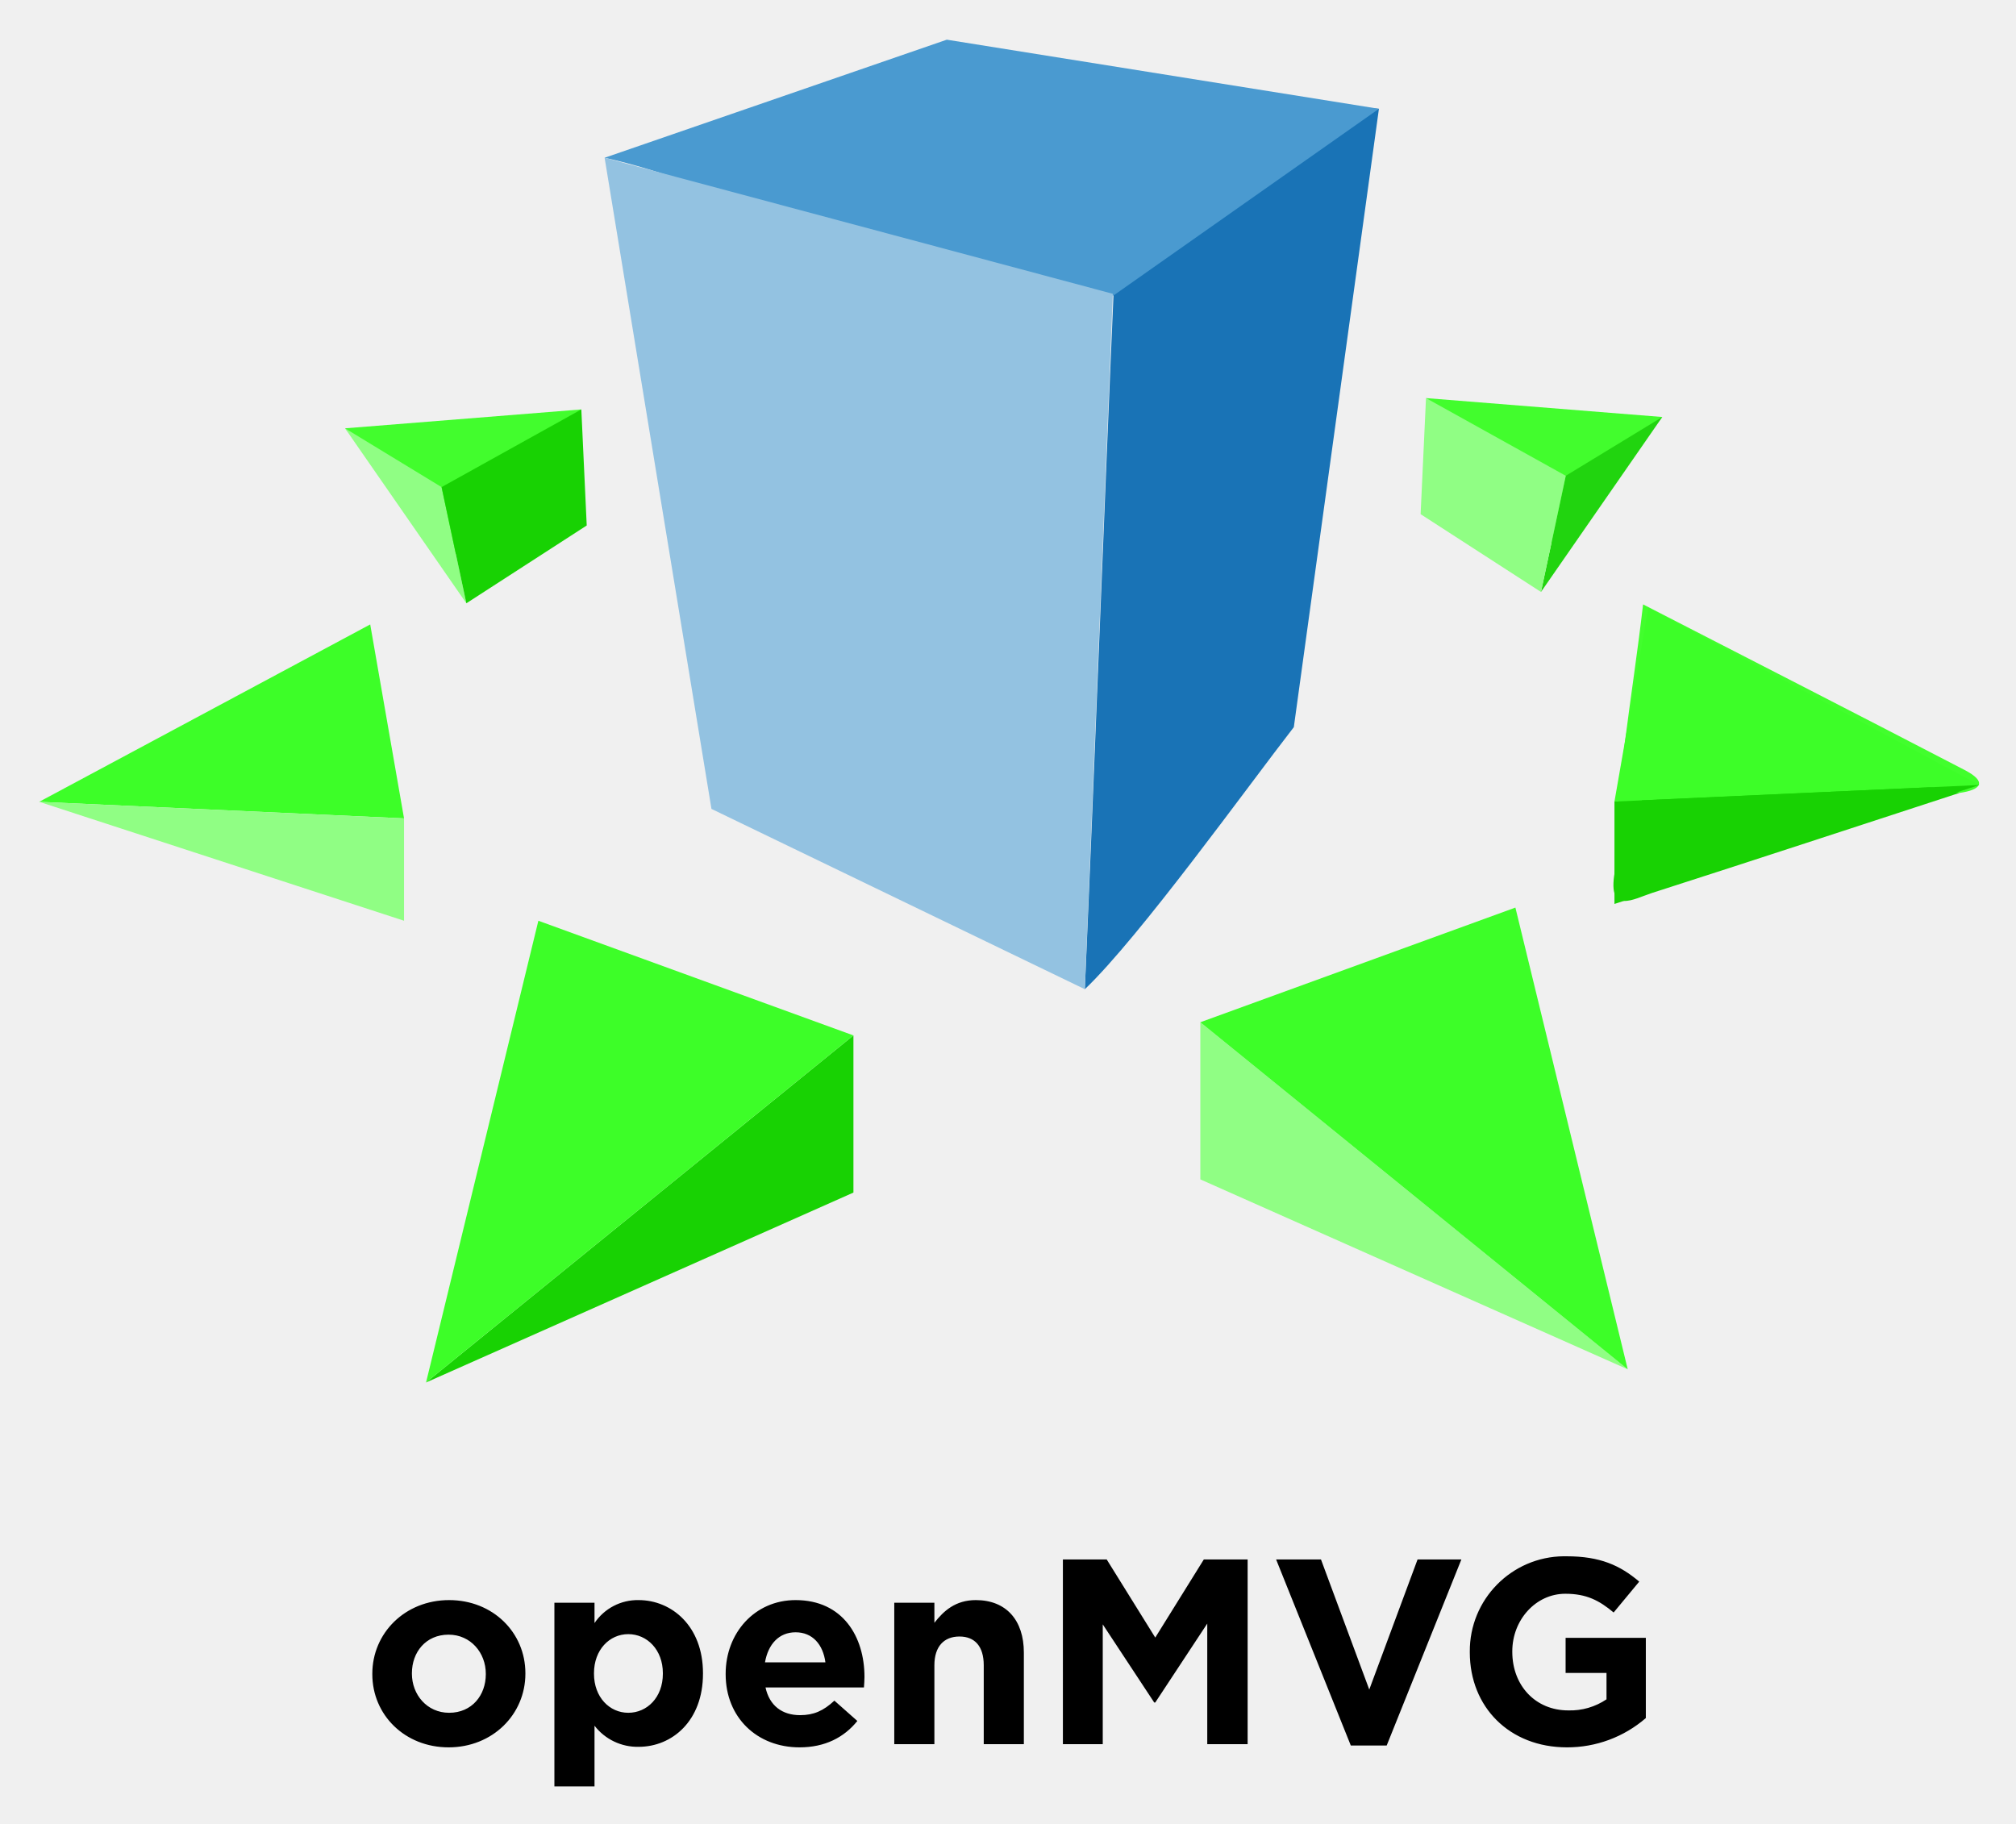
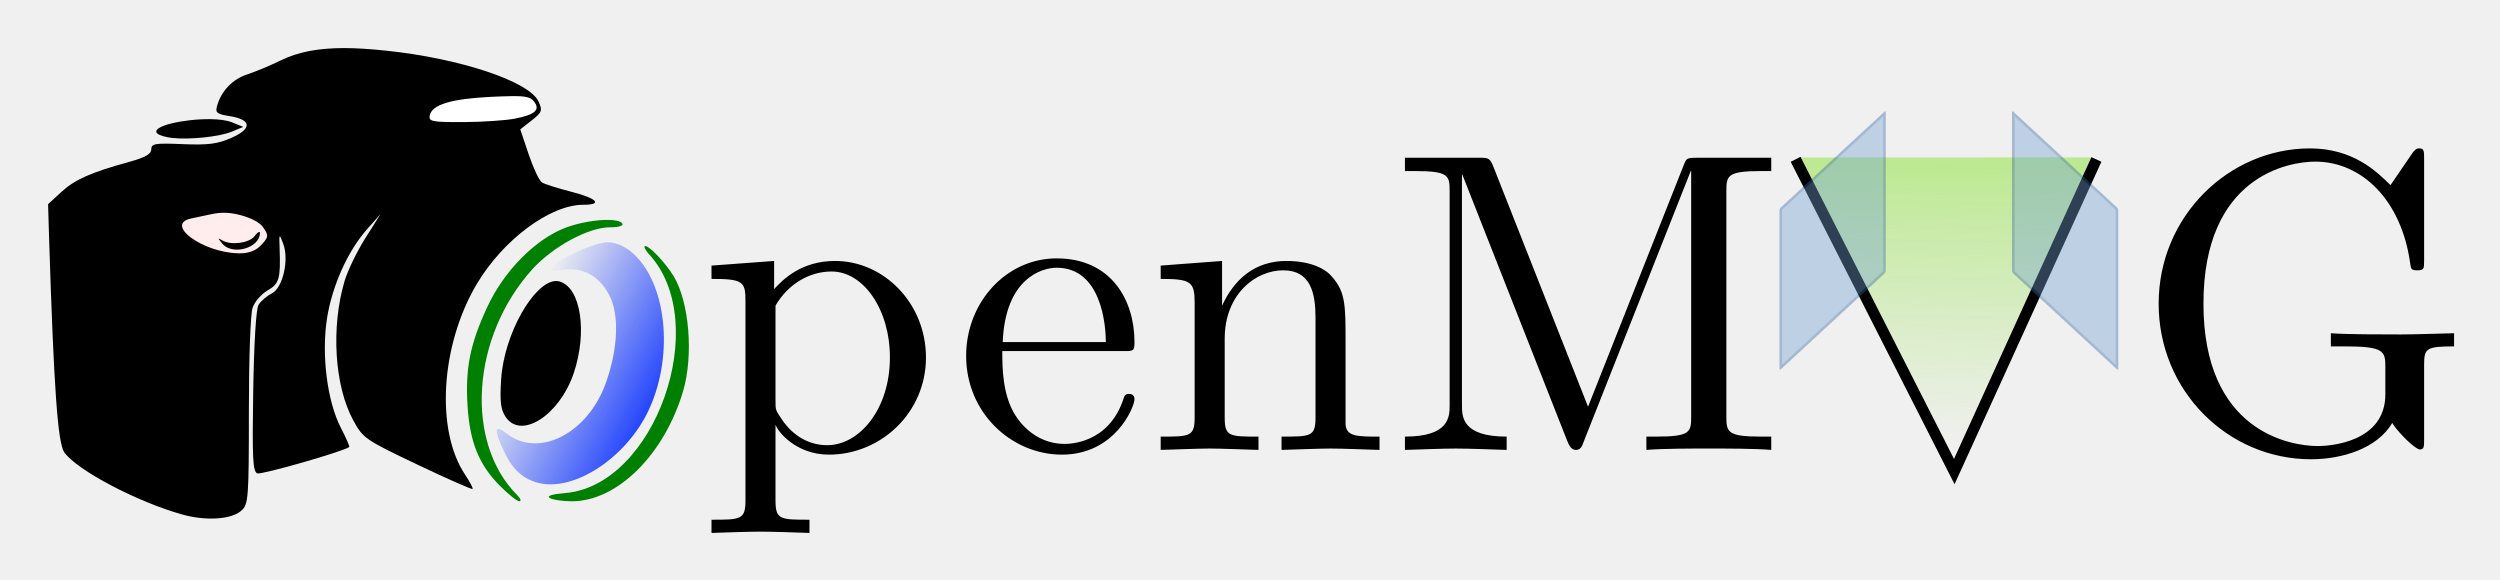
- <svg xmlns="http://www.w3.org/2000/svg" role="img" viewBox="-2.17 -2.17 502.84 454.84">
+ <svg xmlns="http://www.w3.org/2000/svg" xmlns:xlink="http://www.w3.org/1999/xlink" role="img" viewBox="-3.75 -3.75 455.00 105.50">
  <defs>
-     <style>.cls-4{fill:#18d203}.cls-5{fill:#3dfe28}.cls-6{fill:#90fe84}.cls-7{fill:#42fd2d}</style>
+     <linearGradient id="b">
+       <stop offset="0" stop-color="#0028ff" />
+       <stop offset="1" stop-color="#0028ff" stop-opacity="0" />
+     </linearGradient>
+     <linearGradient id="a">
+       <stop offset="0" stop-color="#8ae234" />
+       <stop offset="1" stop-color="#8ae234" stop-opacity="0" />
+     </linearGradient>
+     <linearGradient id="c" x1="387.5" x2="385.869" y1="402.5" y2="187.742" gradientTransform="matrix(.10951 0 0 -.24068 352.187 191.656)" gradientUnits="userSpaceOnUse" xlink:href="#a" />
+     <linearGradient id="d" x1="183.191" x2="154.005" y1="918.891" y2="903.487" gradientTransform="translate(-22.223 -775.797)" gradientUnits="userSpaceOnUse" xlink:href="#b" />
  </defs>
-   <path d="M90.696 415.446v-.13c0-10.138 8.163-18.367 19.156-18.367 10.927 0 19.023 8.097 19.023 18.235v.132c0 10.136-8.162 18.365-19.155 18.365-10.927 0-19.024-8.097-19.024-18.235zm28.306 0v-.13c0-5.202-3.753-9.744-9.282-9.744-5.727 0-9.15 4.412-9.15 9.612v.132c0 5.2 3.752 9.742 9.282 9.742 5.727 0 9.15-4.411 9.15-9.612zm17.108-17.838h10.007v5.069a12.956 12.956 0 0 1 10.992-5.728c8.229 0 16.062 6.452 16.062 18.235v.132c0 11.782-7.701 18.233-16.062 18.233a13.55 13.55 0 0 1-10.992-5.266v15.14H136.11zm27.055 17.708v-.132c0-5.859-3.95-9.742-8.623-9.742-4.673 0-8.557 3.883-8.557 9.742v.132c0 5.858 3.884 9.742 8.557 9.742 4.674 0 8.623-3.819 8.623-9.742zm15.662.13v-.13c0-10.073 7.175-18.367 17.443-18.367 11.784 0 17.181 9.15 17.181 19.156 0 .79-.065 1.712-.131 2.633h-24.553c.987 4.542 4.147 6.912 8.623 6.912 3.357 0 5.793-1.053 8.557-3.62l5.727 5.068c-3.291 4.08-8.031 6.583-14.416 6.583-10.598 0-18.431-7.439-18.431-18.235zm24.882-2.961c-.592-4.477-3.226-7.504-7.439-7.504-4.147 0-6.845 2.962-7.635 7.504zm17.175-14.877h10.006v5.003c2.304-2.962 5.266-5.662 10.335-5.662 7.57 0 11.98 5.003 11.98 13.1v22.842H243.2v-19.682c0-4.74-2.239-7.176-6.057-7.176s-6.253 2.436-6.253 7.176v19.682h-10.006zm42.058-10.795h10.928l12.111 19.484 12.113-19.484h10.927v46.078H298.95v-30.083l-12.968 19.682h-.262l-12.837-19.484v29.885h-9.94zm53.182 0h11.19l12.046 32.452 12.046-32.452h10.928l-18.629 46.407h-8.952zm48.311 23.171v-.132a23.65 23.65 0 0 1 23.465-23.834q.347-.003.694.005c8.294 0 13.297 2.238 18.101 6.319l-6.385 7.701c-3.554-2.962-6.714-4.674-12.045-4.674-7.373 0-13.232 6.518-13.232 14.35v.133c0 8.426 5.793 14.613 13.955 14.613a16.178 16.178 0 0 0 9.545-2.765v-6.583H388.33v-8.755h20.012v20.012a29.91 29.91 0 0 1-19.683 7.307c-14.35 0-24.224-10.071-24.224-23.697z" />
-   <path fill="#1973b6" d="M320.542 179.207c-11.458 14.748-38.493 52.382-52.126 65.367 2.26-51.389 5.036-125.162 7.297-176.55.887-26.377 12.829-17.026 32.03-27.825 10.823-6.086 19.873-16.778 34.024-15.231" />
-   <path fill="#42fe2d" d="M400.57 215.438c.183-21.82 4.34-43.189 7.086-66.852 27.46 14.123 53.873 27.626 80.195 41.305 5.734 2.98 4.142 4.966-1.316 5.728-18.385 2.379-36.634-1.223-54.975-1.373-12.716-.103-23.416.94-25.45 16.618a5.15 5.15 0 0 1-5.54 4.574z" />
-   <path fill="#17d102" d="M400.57 215.438c8.117-25.638 8.117-25.542 37.454-25.593 16.423-.03 32.502 2.478 48.509 5.775-25.53 8.331-51.042 16.727-76.615 24.934-4.501 1.444-11.178 5.573-9.348-5.116z" />
-   <path d="M210.697 256.101l-106.603 86.572 106.603-47.375v-39.197z" class="cls-4" />
-   <path d="M132.113 227.497l-28.019 115.176 106.603-86.572-78.584-28.604zM7.607 197.831l82.563-44.244 8.436 48.373-90.999-4.129z" class="cls-5" />
-   <path d="M98.606 227.497V201.96l-90.999-4.129 90.999 29.666z" class="cls-6" />
-   <path d="M83.893 104.667l58.935-4.712-31.288 36.117-27.647-31.405z" class="cls-7" />
-   <path d="M114.151 148.31l-30.258-43.643 24.075 14.662 6.183 28.981z" class="cls-6" />
-   <path d="M107.969 119.329l34.859-19.374 1.346 28.949-30.023 19.406-6.182-28.981z" class="cls-4" />
-   <path d="M297.223 252.815l106.603 86.573-106.603-47.376v-39.197z" class="cls-6" />
-   <path d="M375.807 224.212l28.019 115.176-106.603-86.573 78.584-28.603zm115.707-30.572l-82.563-44.244-8.436 48.373 90.999-4.129z" class="cls-5" />
-   <path d="M400.515 223.306v-25.537l90.999-4.129-90.999 29.666z" class="cls-4" />
-   <path d="M412.446 101.842l-58.935-4.712 31.287 36.117 27.648-31.405z" class="cls-7" />
-   <path fill="#21d40f" d="M382.188 145.486l30.258-43.644-24.076 14.662-6.182 28.982z" />
-   <path d="M388.37 116.505L353.511 97.13l-1.346 28.95 30.023 19.406 6.182-28.981z" class="cls-6" />
-   <path fill="#4a9ad0" d="M233.984 7.728l107.783 17.24-66.208 46.571c-7.143 0-8.544 3.69-33.575-2.13-27.696-6.437-65.56-26.212-93.35-32.227" />
-   <path fill="#93c2e1" d="M148.635 37.182l26.651 162.417 93.13 44.975 6.982-173.458-126.763-33.934z" />
+   <path fill="url(#c)" fill-rule="evenodd" d="M366.626 93.755l27.984 56.122 24.995-56.144z" opacity=".5" transform="translate(-42.735 -68.85)" />
+   <path d="M58.963 5c-4.897-.007-8.499.721-11.612 2.241-1.879.918-4.617 2.066-6.084 2.54a8.423 8.423 0 0 0-5.507 5.721c-.36 1.257-.06 1.507 2.263 1.879 4.02.643 4.178 2.261.362 3.949-2.548 1.127-4.242 1.345-8.88 1.153-5.056-.21-5.72-.1-5.72.939 0 .851-1.085 1.48-3.928 2.262-7.016 1.93-9.945 3.215-12.424 5.486L5 33.412l.17 5.678c.875 27.85 1.584 37.84 2.797 39.512 2.374 3.271 13.25 8.994 21.474 11.292 4.343 1.213 8.963.899 10.759-.726 1.26-1.14 1.345-2.195 1.345-18.08 0-9.66.286-17.715.683-18.849.381-1.09 1.61-2.498 2.732-3.138 2.122-1.21 2.38-2.143 2.177-7.727-.096-2.643-.066-2.66.64-.811 1.135 2.967-.045 8.094-2.091 9.115-.907.452-1.985 1.385-2.391 2.07-.445.751-.822 7.001-.96 15.754-.193 12.166-.08 14.582.747 14.9.763.292 15.885-4.048 16.735-4.804.103-.092-.588-1.663-1.537-3.5-2.476-4.798-3.548-13.256-2.519-19.874.922-5.927 3.798-12.322 7.3-16.265l2.434-2.733-2.775 4.398c-1.52 2.414-3.204 5.907-3.757 7.77-2.492 8.392-1.838 19.059 1.558 25.316 1.8 3.315 2.134 3.545 11.677 8.09 5.404 2.574 9.926 4.568 10.054 4.44.127-.127-.48-1.289-1.345-2.583-5.42-8.108-4.468-23.604 2.113-34.708 4.766-8.041 13.335-14.43 19.383-14.43 3.562 0 2.584-1.13-2.028-2.327-2.54-.659-5.004-1.431-5.486-1.73-.483-.297-1.567-2.59-2.412-5.101l-1.537-4.568 2.07-1.622c1.895-1.483 2.01-1.79 1.26-3.437C92.6 11.072 80.028 6.88 66.52 5.47c-2.834-.296-5.33-.467-7.557-.47z" />
+   <path fill="#fff" d="M89.147 13.752c2.859-.05 3.639.184 4.247.918 1.278 1.54.271 2.456-3.479 3.18-1.627.315-5.826.603-9.328.62-5.696.026-6.332-.11-6.127-1.175.384-1.992 3.789-3.044 11.058-3.415 1.482-.076 2.676-.111 3.629-.128z" />
+   <path d="M34.522 17.936c-4.768-.056-11.01 1.286-9.627 2.625.322.312 1.52.662 2.647.79 3.197.364 8.673-.213 10.929-1.152l2.049-.854-2.05-.833c-.924-.377-2.36-.558-3.948-.576zm9.307 16.266c.188 0 1.012.922 1.814 2.049.803 1.127 1.298 2.05 1.11 2.05-.188 0-.99-.923-1.793-2.05-.803-1.127-1.32-2.05-1.131-2.05z" />
+   <path fill="#ffecec" d="M38.279 35.055c2.028.264 4.628 1.142 5.678 2.327 1.275 1.683 1.24 2.047-.363 3.65-.91.91-2.223 1.36-3.928 1.324-6.624-.14-13.628-5.359-8.538-6.361 3.399-.67 4.767-1.25 7.15-.94z" />
+   <path fill="#007f00" d="M106.992 36.272c-2.148-.032-5.252.467-7.77 1.409-5.522 2.066-11.263 7.893-14.323 14.515C81.802 58.9 80.934 63.26 81.334 70c.396 6.674 2.08 10.853 5.934 14.708 1.526 1.526 3.098 2.775 3.5 2.775.403 0 .234-.493-.362-1.089-9.624-9.624-8.373-28.79 2.668-41.07 3.75-4.171 10.257-7.706 14.195-7.706 1.602 0 2.496-.272 2.242-.683-.27-.435-1.23-.642-2.519-.662z" />
+   <path fill="#030000" d="M43.38 38.47c-.169.042-.445.3-.768.727-.992 1.308-4.33 1.756-5.934.79-.81-.489-.797-.407 0 .576 1.832 2.259 6.873.849 6.873-1.921 0-.141-.069-.196-.17-.171z" />
+   <path fill="url(#d)" d="M149.578 109.198c-2.3 0-8.611 2.809-9.948 4.42-.636.766-.308.869 1.879.576 3.64-.489 6.6 1.17 8.41 4.717 1.797 3.523 1.544 9.67-.662 15.86-3.297 9.255-12.262 13.81-18.123 9.2-2.146-1.688-2.288-.777-.49 3.138 1.48 3.225 3.291 4.983 5.976 5.785 6.587 1.969 16.437-4.436 20.514-13.341 4.598-10.043 3.116-23.245-3.202-28.561-1.337-1.126-2.972-1.794-4.354-1.794z" transform="translate(-42.735 -68.85)" />
+   <path fill="#007f00" d="M113.695 41.032c-.371 0-.047.692.725 1.537 11.463 12.536 1.058 42.061-15.305 43.418-2.423.201-3.412.52-2.817.897.505.32 2.302.592 4.013.598 8.237.027 16.822-8.455 20.257-20.023 1.936-6.52 1.125-16.3-1.729-20.962-1.483-2.422-4.348-5.465-5.144-5.465z" />
+   <path d="M97.408 47.394c-3.957.117-9.42 9.629-9.948 17.866-.257 4.008-.096 5.48.79 6.831 2.79 4.259 9.834-.242 12.423-7.94 2.499-7.43 1.3-15.446-2.497-16.65a2.297 2.297 0 0 0-.768-.107zm39.73 1.475v-5.125l-11.395.844v2.421c5.626 0 6.182.47 6.182 3.875v36.438c0 3.516-.874 3.516-6.182 3.516v2.406c2.702-.094 6.802-.235 8.868-.235 2.13 0 6.182.141 8.964.235v-2.406c-5.324 0-6.183 0-6.183-3.516V73.54l1.113-1.016c-1.113-1.64-1.113-1.719-1.113-3.25v-17.39c2.273-3.954 6.183-6.22 10.204-6.22 5.784 0 10.616 6.86 10.616 15.657 0 9.422-5.563 15.953-11.411 15.953-3.163 0-6.167-1.562-8.296-4.75l-1.113 1.016c.398 1.25 3.72 5.453 9.727 5.453 9.44 0 17.657-7.625 17.657-17.672 0-9.89-7.677-17.578-16.545-17.578-6.182 0-9.504 3.406-11.093 5.125zm41.528 11.281l.08-1.64c.46-11.594 7.12-13.532 9.82-13.532 8.154 0 8.948 10.5 8.948 13.531h-18.769l-.08 1.641h22.092c1.748 0 1.97 0 1.97-1.64 0-7.688-4.275-15.235-14.16-15.235-9.186 0-16.48 8-16.48 17.75 0 10.422 8.311 17.969 17.433 17.969 9.647 0 13.207-8.64 13.207-10.11 0-.78-.62-.953-1.017-.953-.715 0-.874.469-1.049 1.094-2.75 8.016-9.885 8.016-10.68 8.016-3.973 0-7.12-2.328-8.931-5.203-2.384-3.735-2.384-8.891-2.384-11.688zm35.011-8.797v20.875c0 3.485-.874 3.485-6.182 3.485v2.421c2.781-.078 6.802-.25 8.932-.25 2.066 0 6.182.172 8.868.25v-2.421c-5.292 0-6.15 0-6.15-3.485V57.9c0-8.11 5.61-12.453 10.664-12.453 5.006 0 5.864 4.203 5.864 8.64v18.141c0 3.485-.858 3.485-6.182 3.485v2.421c2.78-.078 6.834-.25 8.963-.25 2.066 0 6.167.172 8.868.25v-2.421c-4.116 0-6.103 0-6.182-2.344v-14.86c0-6.687 0-9.109-2.463-11.89-1.081-1.344-3.72-2.875-8.28-2.875-5.801 0-9.52 3.344-11.73 8.14v-8.14l-11.172.844v2.421c5.53 0 6.182.532 6.182 4.344zm54.401-24.687l-.032-.078-.031-.079-.032-.062-.032-.078-.048-.14-.063-.126-.064-.11-.047-.109-.064-.109-.048-.094-.063-.078-.048-.078-.064-.078-.063-.062-.064-.063-.063-.062-.064-.047-.064-.032-.079-.047-.064-.03-.079-.032-.095-.016-.08-.03-.095-.017-.095-.015h-.111l-.112-.016h-.111l-.127-.015h-14.129v2.422h1.907c6.087 0 6.23.843 6.23 3.656v38.922c0 2.093 0 5.75-8.137 5.75v2.422c2.781-.079 6.66-.25 9.25-.25 2.622 0 6.516.171 9.265.25v-2.422c-8.137 0-8.137-3.657-8.137-5.75V28.01h.064l19.071 48.42c.397 1 .795 1.703 1.59 1.703.874 0 1.128-.64 1.43-1.484l19.484-49.266h.08v44.672c0 2.813-.143 3.656-6.262 3.656h-1.891v2.422c2.94-.25 8.296-.25 11.395-.25 3.083 0 8.407 0 11.331.25v-2.422h-1.907c-6.087 0-6.262-.843-6.262-3.656V31.041c0-2.813.175-3.657 6.262-3.657h1.907v-2.422h-13.381c-2.066 0-2.066.079-2.607 1.485l-17.355 43.828zm163.561 46.562l.11.172.112.172.127.172.127.187.143.188.16.187.158.203.175.188.159.203.19.203.366.406.382.391.381.39.19.172.207.188.175.172.19.156.192.156.174.157.175.125.16.125.158.125.159.093.143.094.127.078.127.047.112.047.063.016.048.015h.079c.731 0 .731-.625.731-1.797V62.73c0-3.048.286-3.438 5.452-3.438V56.9c-2.925.062-7.295.219-9.663.219-3.179 0-9.901 0-12.762-.219v2.39h2.543c7.12 0 7.374.86 7.374 3.735v4.984c0 8.735-10.06 9.422-12.27 9.422-5.164 0-20.835-2.719-20.835-25.906 0-23.297 15.591-25.86 20.343-25.86 8.487 0 15.686 7.016 17.275 18.47.16 1.062.16 1.312 1.272 1.312 1.271 0 1.271-.25 1.271-1.875V25.134c0-1.343 0-1.875-.874-1.875-.318 0-.651 0-1.303.922l-3.941 5.766c-2.527-2.5-6.802-6.688-14.653-6.688-14.717 0-27.543 12.297-27.543 28.266 0 15.937 12.667 28.312 27.717 28.312 5.77 0 12.095-2.015 14.796-6.609z" />
+   <path fill="none" stroke="#000" stroke-miterlimit="10.433" stroke-width="2" d="M323.05 25.245l28.879 56.833 25.866-56.806" />
+   <path fill="#729fcf" fill-rule="evenodd" stroke="#3465a4" stroke-linecap="round" stroke-linejoin="round" stroke-width=".645" d="M494.36-467.506h25.694v28.816H494.36z" opacity=".4" transform="matrix(.73445 -.67866 0 -1 -42.735 -68.85)" />
+   <path fill="#729fcf" fill-rule="evenodd" stroke="#3465a4" stroke-linecap="round" stroke-linejoin="round" stroke-width=".645" d="M-577.681 260.045h25.694v28.816h-25.694z" opacity=".4" transform="matrix(-.73445 -.67866 0 -1 -42.735 -68.85)" />
</svg>
